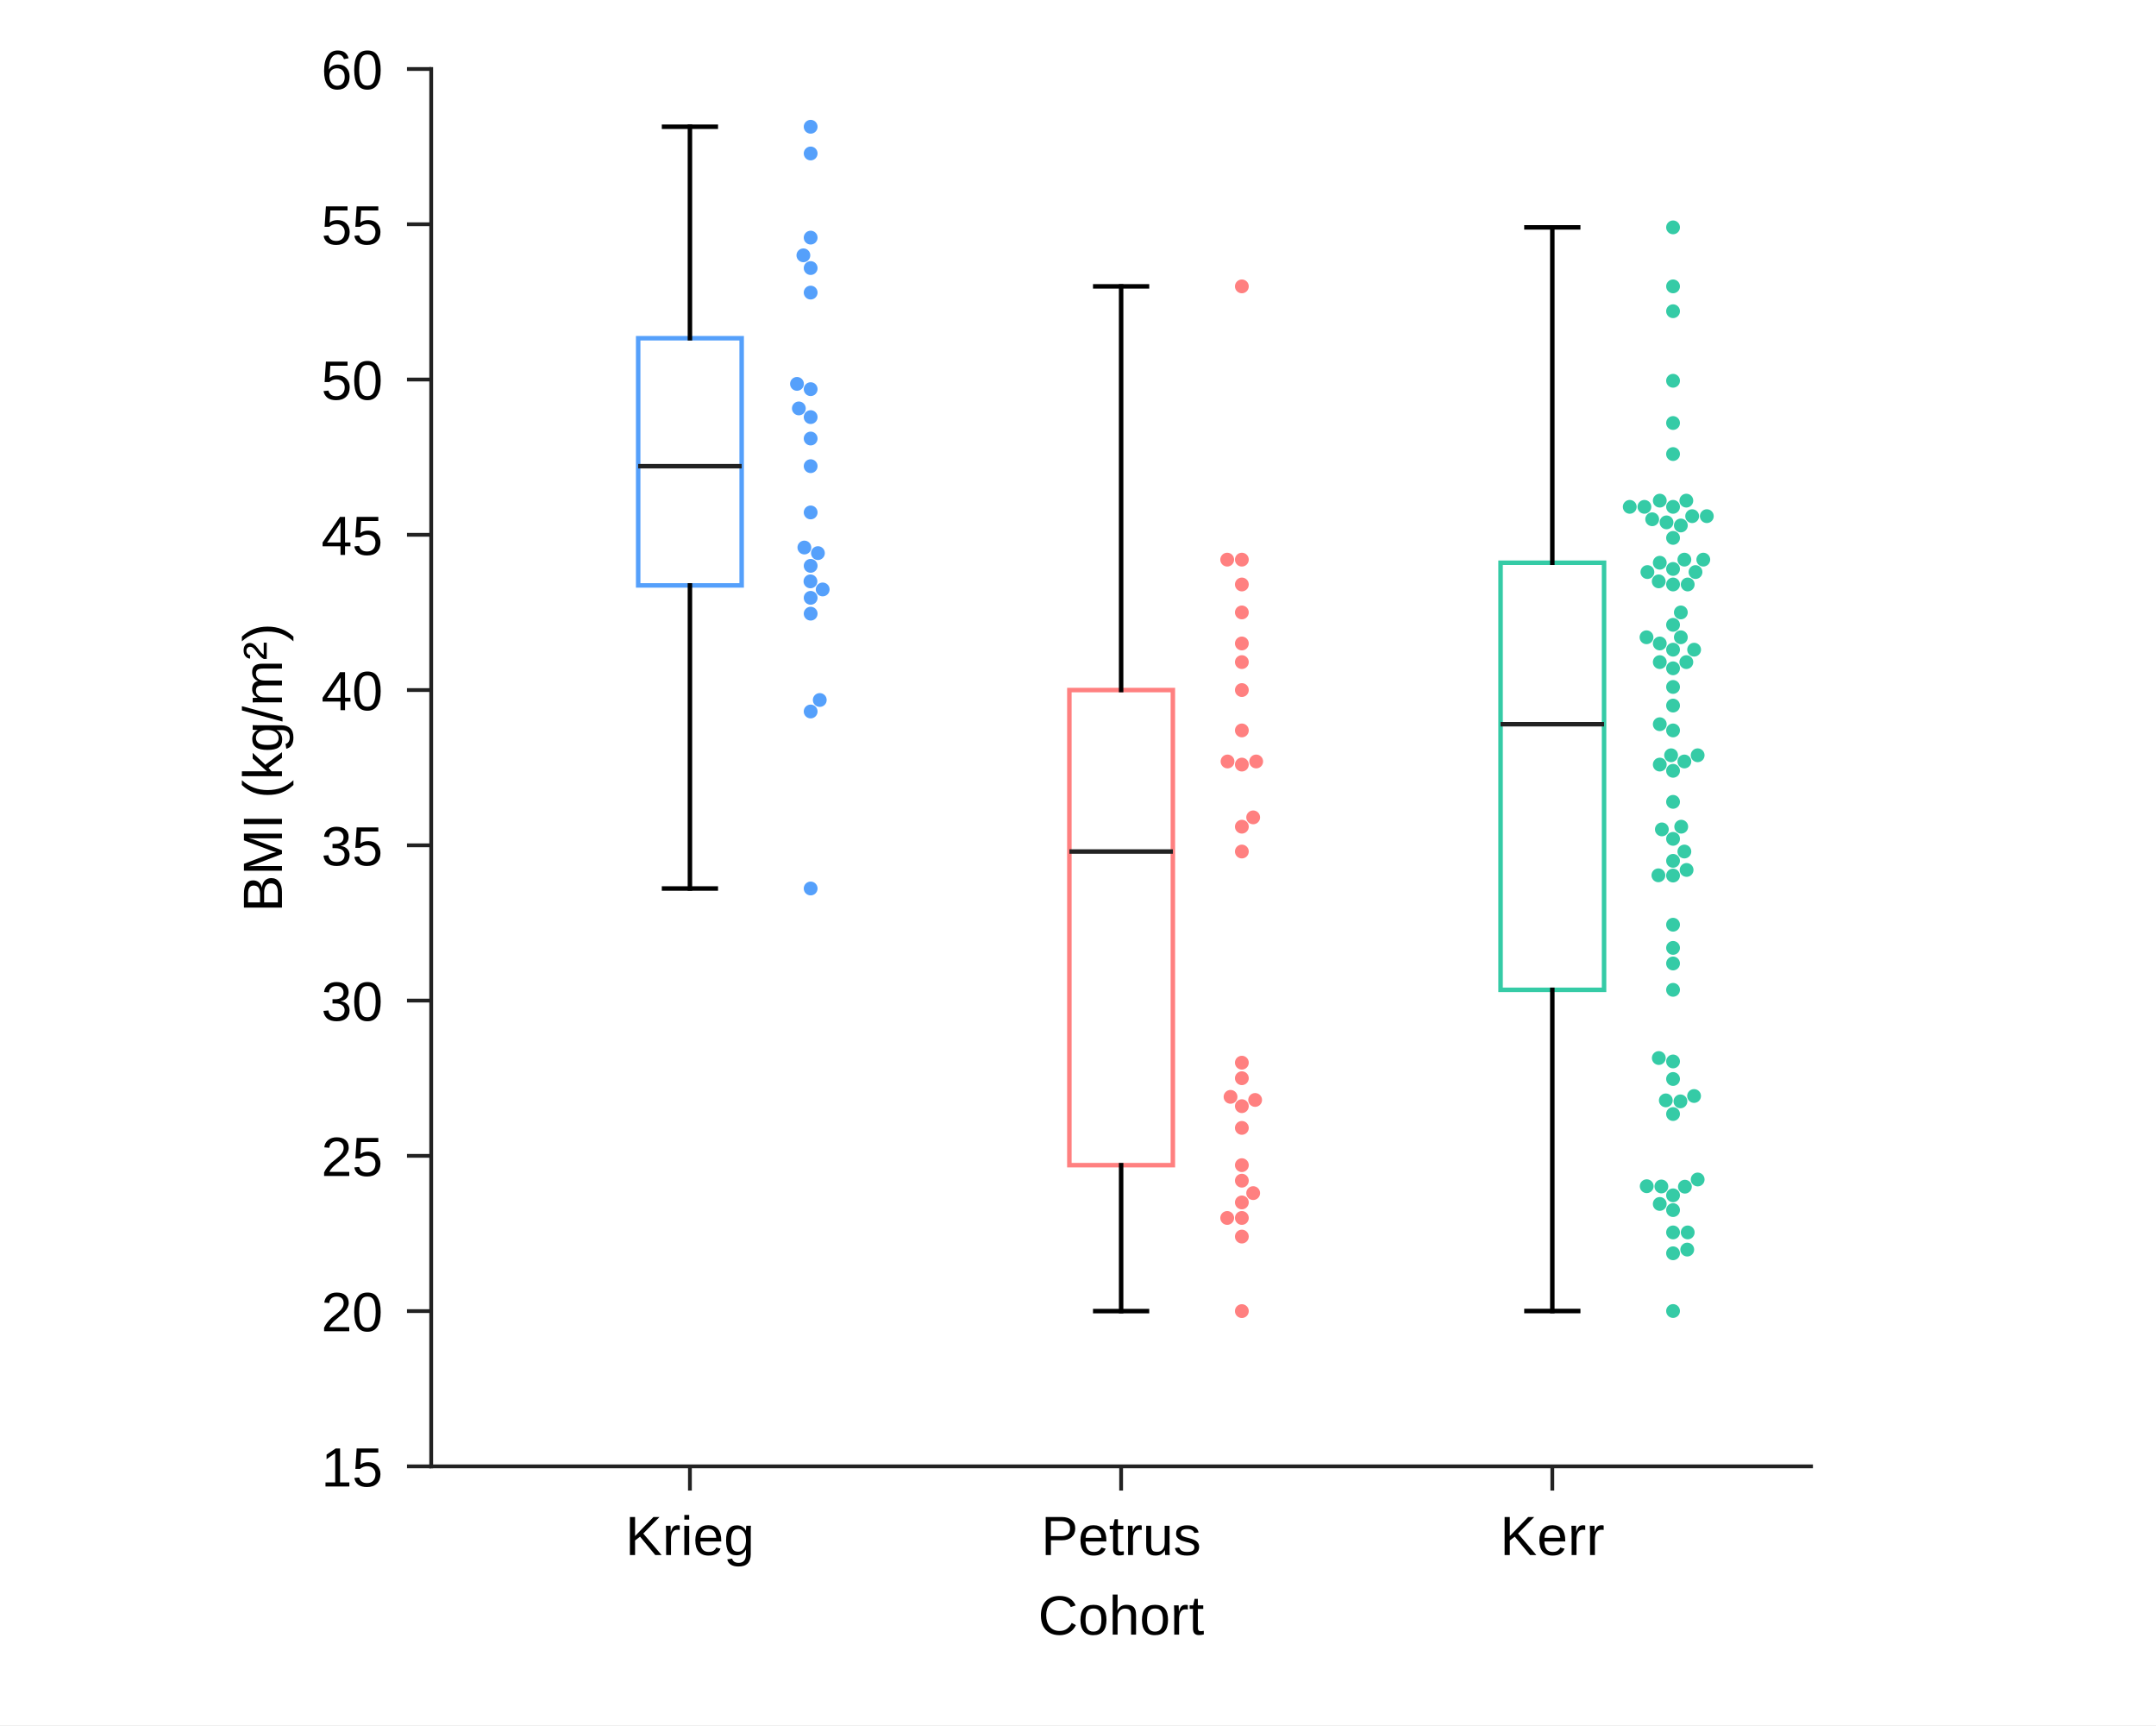
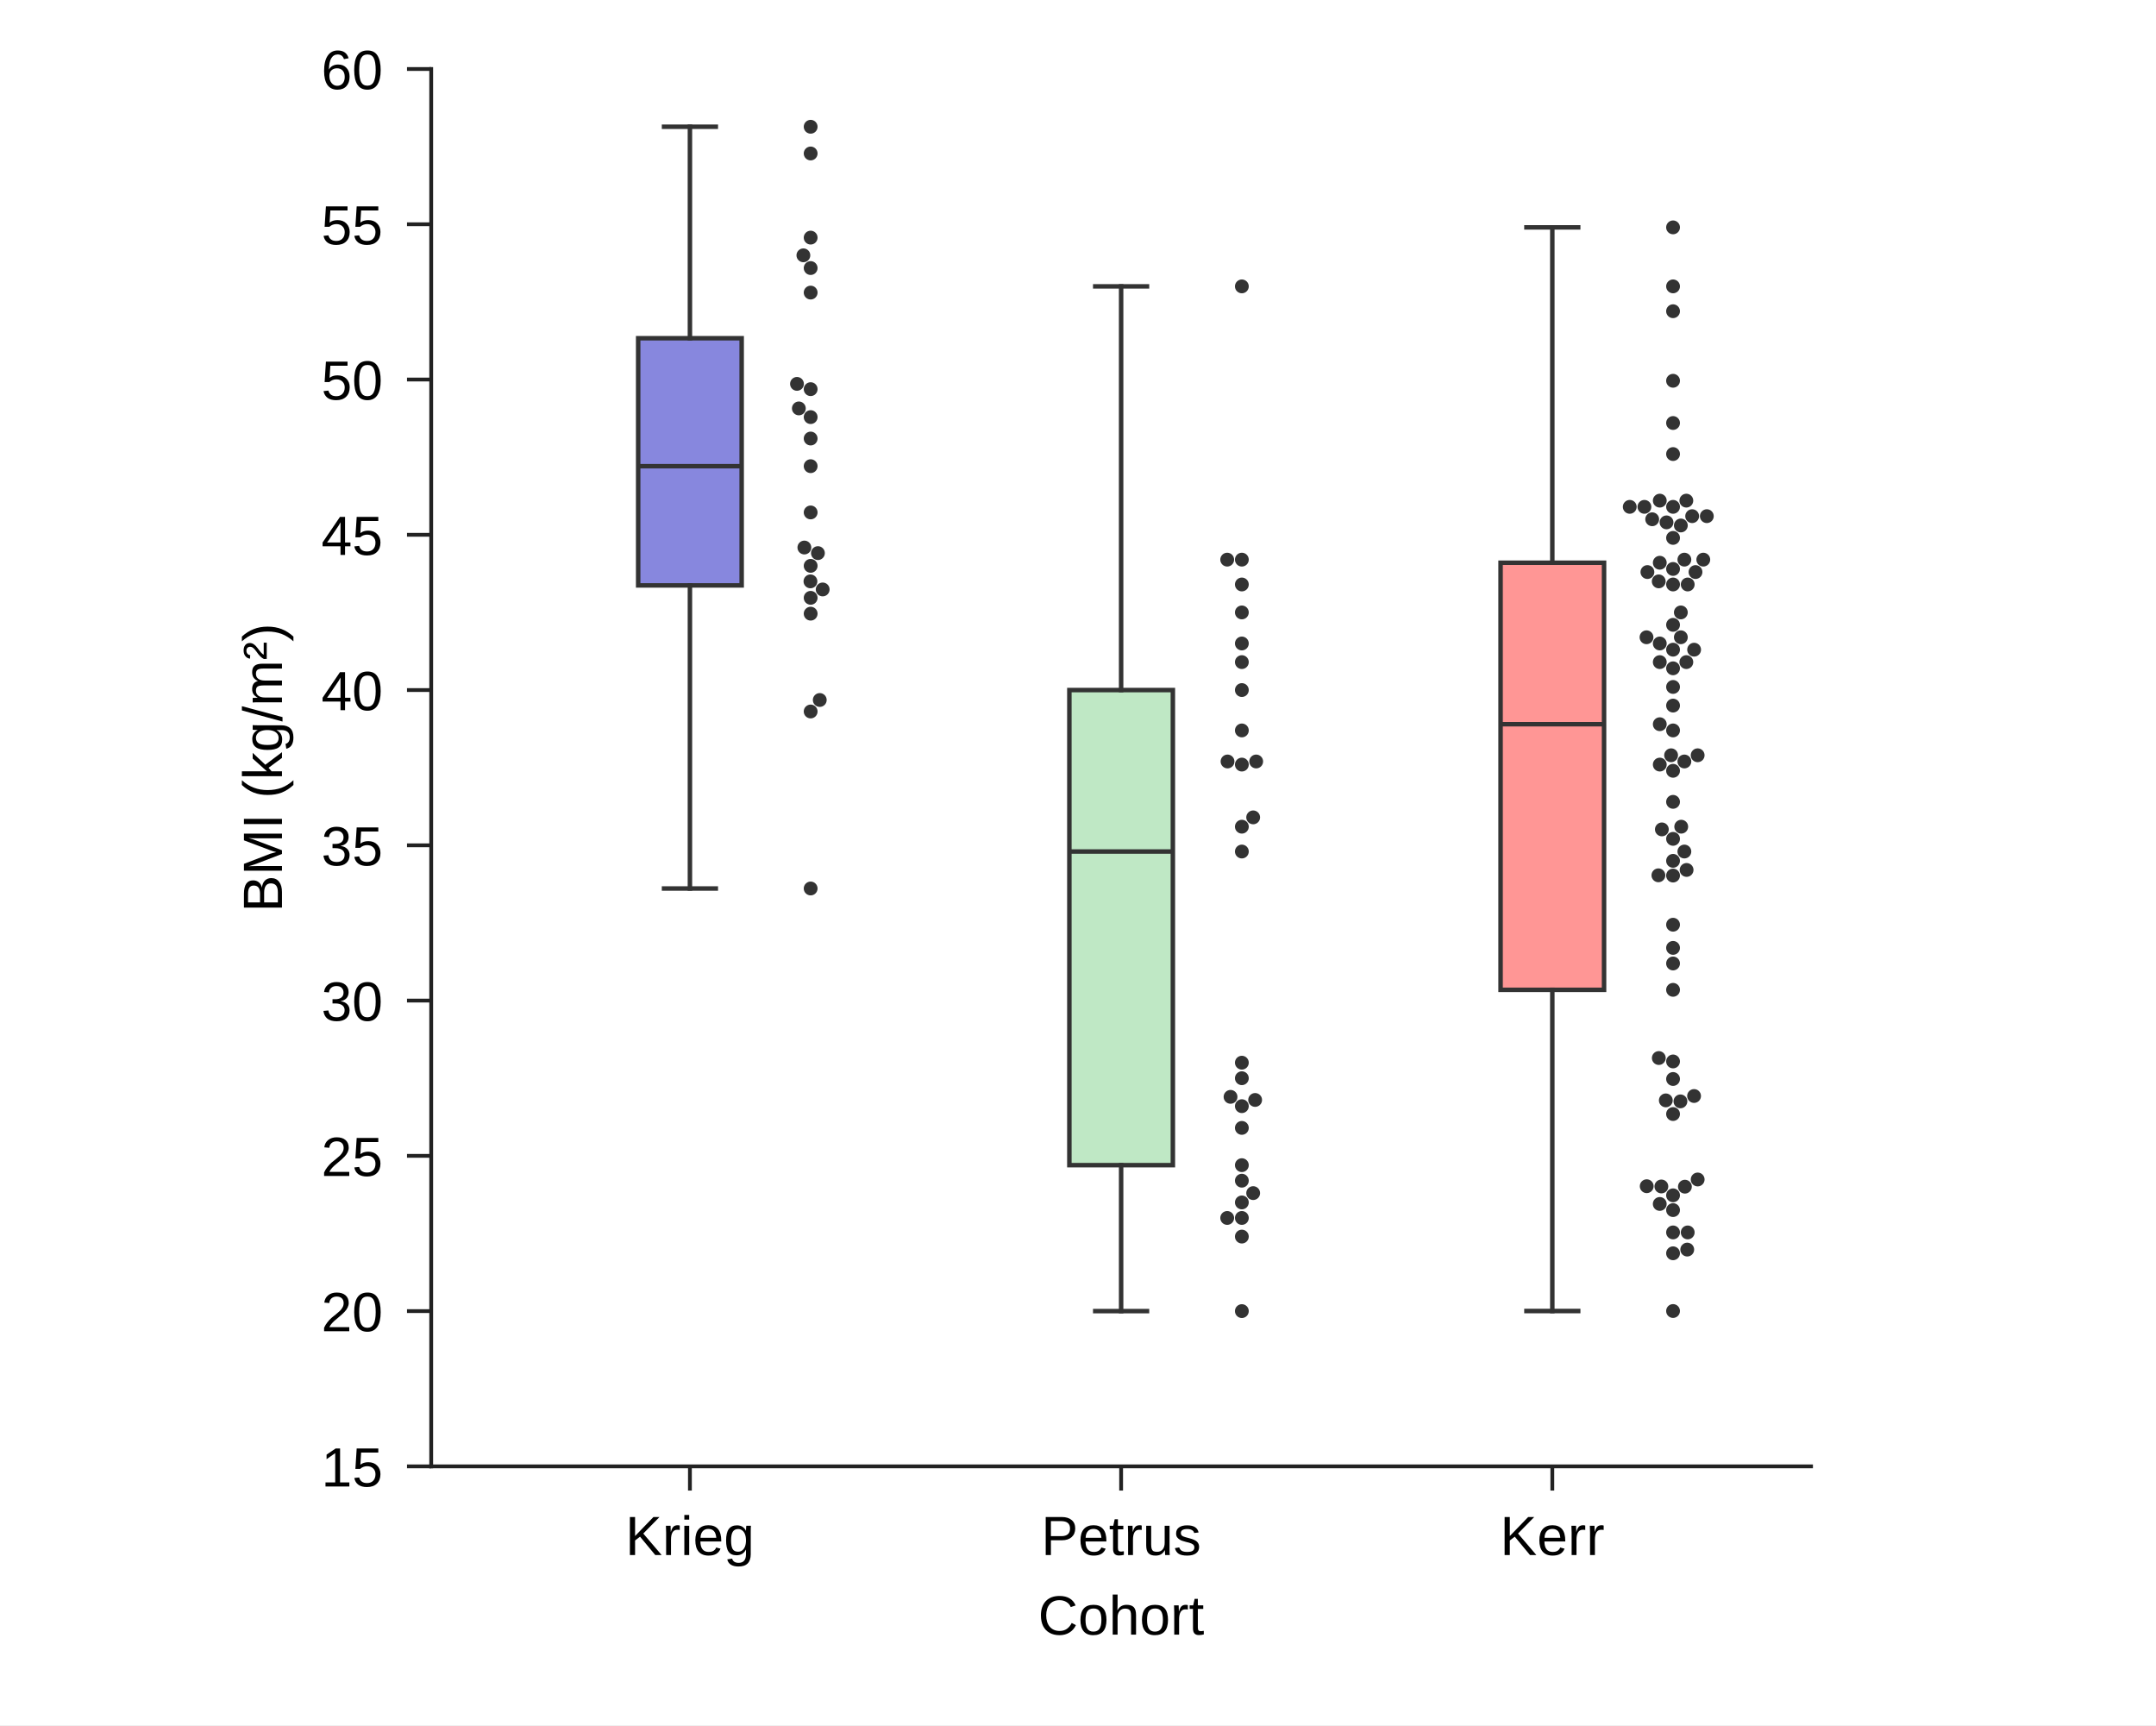
<svg xmlns="http://www.w3.org/2000/svg" xmlns:xlink="http://www.w3.org/1999/xlink" width="311.811pt" height="249.449pt" viewBox="0 0 311.811 249.449" version="1.1">
  <defs>
    <style type="text/css">*{stroke-linejoin: round; stroke-linecap: butt}</style>
  </defs>
  <g id="figure_1">
    <g id="patch_1">
      <path d="M 0 249.449  L 311.811 249.449  L 311.811 0  L 0 0  z " style="fill: #ffffff" />
    </g>
    <g id="easyviz-axes-c733e892ae73784e">
      <g id="patch_2">
        <path d="M 62.362 212.031  L 261.921 212.031  L 261.921 9.978  L 62.362 9.978  z " style="fill: #ffffff" />
      </g>
      <g id="matplotlib.axis_1">
        <g id="xtick_1">
          <g id="easyviz-axis-tick-55fa9a7ca5a5ee6b">
            <defs>
              <path id="me4a8c73573" d="M 0 0  L 0 3.5  " style="stroke: #222222; stroke-width: 0.55" />
            </defs>
            <g>
              <use xlink:href="#me4a8c73573" x="99.78" y="212.031" style="fill: #222222; stroke: #222222; stroke-width: 0.55" />
            </g>
          </g>
          <g id="easyviz-tick-label-5d983dcecf828e06">
            <text style="font-size: 8px; font-family: 'Arial'; text-anchor: middle" x="99.78" y="224.856" transform="rotate(-0 99.77953 224.8557)">Krieg</text>
          </g>
        </g>
        <g id="xtick_2">
          <g id="easyviz-axis-tick-d2f9de54ec255438">
            <g>
              <use xlink:href="#me4a8c73573" x="162.142" y="212.031" style="fill: #222222; stroke: #222222; stroke-width: 0.55" />
            </g>
          </g>
          <g id="easyviz-tick-label-92ea1202889afa8b">
            <text style="font-size: 8px; font-family: 'Arial'; text-anchor: middle" x="162.142" y="224.856" transform="rotate(-0 162.1417 224.8557)">Petrus</text>
          </g>
        </g>
        <g id="xtick_3">
          <g id="easyviz-axis-tick-a369cdb522813c9c">
            <g>
              <use xlink:href="#me4a8c73573" x="224.504" y="212.031" style="fill: #222222; stroke: #222222; stroke-width: 0.55" />
            </g>
          </g>
          <g id="easyviz-tick-label-b281a5203f58abf3">
            <text style="font-size: 8px; font-family: 'Arial'; text-anchor: middle" x="224.504" y="224.856" transform="rotate(-0 224.5039 224.8557)">Kerr</text>
          </g>
        </g>
        <g id="easyviz-axis-label-ffb0bed284770937">
          <text style="font-size: 8px; font-family: 'Arial'; text-anchor: middle" x="162.142" y="236.364" transform="rotate(-0 162.1417 236.3637)">Cohort</text>
        </g>
      </g>
      <g id="matplotlib.axis_2">
        <g id="ytick_1">
          <g id="easyviz-axis-tick-5422336878fea5a9">
            <defs>
              <path id="m3bdcf3bbb8" d="M 0 0  L -3.5 0  " style="stroke: #222222; stroke-width: 0.55" />
            </defs>
            <g>
              <use xlink:href="#m3bdcf3bbb8" x="62.362" y="212.031" style="fill: #222222; stroke: #222222; stroke-width: 0.55" />
            </g>
          </g>
          <g id="easyviz-tick-label-b71284fbc4aebc9c">
            <text style="font-size: 8px; font-family: 'Arial'; text-anchor: end" x="55.362" y="214.944" transform="rotate(-0 55.36221 214.9436)">15</text>
          </g>
        </g>
        <g id="ytick_2">
          <g id="easyviz-axis-tick-3a52d5e291e51e71">
            <g>
              <use xlink:href="#m3bdcf3bbb8" x="62.362" y="189.581" style="fill: #222222; stroke: #222222; stroke-width: 0.55" />
            </g>
          </g>
          <g id="easyviz-tick-label-85679d703310217d">
            <text style="font-size: 8px; font-family: 'Arial'; text-anchor: end" x="55.362" y="192.493" transform="rotate(-0 55.36221 192.4932)">20</text>
          </g>
        </g>
        <g id="ytick_3">
          <g id="easyviz-axis-tick-c041ee452dc9806d">
            <g>
              <use xlink:href="#m3bdcf3bbb8" x="62.362" y="167.131" style="fill: #222222; stroke: #222222; stroke-width: 0.55" />
            </g>
          </g>
          <g id="easyviz-tick-label-3e349b35e49979e6">
            <text style="font-size: 8px; font-family: 'Arial'; text-anchor: end" x="55.362" y="170.043" transform="rotate(-0 55.36221 170.0428)">25</text>
          </g>
        </g>
        <g id="ytick_4">
          <g id="easyviz-axis-tick-2fe6a3a8cb75ab11">
            <g>
              <use xlink:href="#m3bdcf3bbb8" x="62.362" y="144.68" style="fill: #222222; stroke: #222222; stroke-width: 0.55" />
            </g>
          </g>
          <g id="easyviz-tick-label-d81333f4e0a767cc">
            <text style="font-size: 8px; font-family: 'Arial'; text-anchor: end" x="55.362" y="147.592" transform="rotate(-0 55.36221 147.5924)">30</text>
          </g>
        </g>
        <g id="ytick_5">
          <g id="easyviz-axis-tick-515e4844233891a7">
            <g>
              <use xlink:href="#m3bdcf3bbb8" x="62.362" y="122.23" style="fill: #222222; stroke: #222222; stroke-width: 0.55" />
            </g>
          </g>
          <g id="easyviz-tick-label-acb90b52d3bcdab2">
            <text style="font-size: 8px; font-family: 'Arial'; text-anchor: end" x="55.362" y="125.142" transform="rotate(-0 55.36221 125.142)">35</text>
          </g>
        </g>
        <g id="ytick_6">
          <g id="easyviz-axis-tick-784e1e9096d34f11">
            <g>
              <use xlink:href="#m3bdcf3bbb8" x="62.362" y="99.78" style="fill: #222222; stroke: #222222; stroke-width: 0.55" />
            </g>
          </g>
          <g id="easyviz-tick-label-d7a361502c12ed61">
            <text style="font-size: 8px; font-family: 'Arial'; text-anchor: end" x="55.362" y="102.692" transform="rotate(-0 55.36221 102.6916)">40</text>
          </g>
        </g>
        <g id="ytick_7">
          <g id="easyviz-axis-tick-db81aabf1339e60a">
            <g>
              <use xlink:href="#m3bdcf3bbb8" x="62.362" y="77.329" style="fill: #222222; stroke: #222222; stroke-width: 0.55" />
            </g>
          </g>
          <g id="easyviz-tick-label-a35218c428f50cd9">
            <text style="font-size: 8px; font-family: 'Arial'; text-anchor: end" x="55.362" y="80.241" transform="rotate(-0 55.36221 80.24124)">45</text>
          </g>
        </g>
        <g id="ytick_8">
          <g id="easyviz-axis-tick-7173dfe7cd0e6657">
            <g>
              <use xlink:href="#m3bdcf3bbb8" x="62.362" y="54.879" style="fill: #222222; stroke: #222222; stroke-width: 0.55" />
            </g>
          </g>
          <g id="easyviz-tick-label-354bd4a838c514c5">
            <text style="font-size: 8px; font-family: 'Arial'; text-anchor: end" x="55.362" y="57.791" transform="rotate(-0 55.36221 57.79085)">50</text>
          </g>
        </g>
        <g id="ytick_9">
          <g id="easyviz-axis-tick-07d5e900a30d8474">
            <g>
              <use xlink:href="#m3bdcf3bbb8" x="62.362" y="32.428" style="fill: #222222; stroke: #222222; stroke-width: 0.55" />
            </g>
          </g>
          <g id="easyviz-tick-label-7d31045e27aecec1">
            <text style="font-size: 8px; font-family: 'Arial'; text-anchor: end" x="55.362" y="35.34" transform="rotate(-0 55.36221 35.34046)">55</text>
          </g>
        </g>
        <g id="ytick_10">
          <g id="easyviz-axis-tick-90bfcc62c1dad9fe">
            <g>
              <use xlink:href="#m3bdcf3bbb8" x="62.362" y="9.978" style="fill: #222222; stroke: #222222; stroke-width: 0.55" />
            </g>
          </g>
          <g id="easyviz-tick-label-09ce65a3ded12037">
            <text style="font-size: 8px; font-family: 'Arial'; text-anchor: end" x="55.362" y="12.89" transform="rotate(-0 55.36221 12.89006)">60</text>
          </g>
        </g>
        <g id="easyviz-axis-label-5f702097b13456c5">
          <text style="font-size: 8px; font-family: 'Arial'; text-anchor: middle" x="40.781" y="111.005" transform="rotate(-90 40.78095 111.0047)">BMI (kg/m²)</text>
        </g>
      </g>
      <g id="easyviz-distribution-6a7ba29827d553b9">
-         <path d="M 92.296 84.648  L 107.263 84.648  L 107.263 48.907  L 92.296 48.907  L 92.296 84.648  L 92.296 84.648  z " clip-path="url(#p137c6d518c)" style="fill: none; stroke: #55a0fb; stroke-width: 0.65; stroke-linejoin: miter" />
+         <path d="M 92.296 84.648  L 107.263 84.648  L 107.263 48.907  L 92.296 48.907  L 92.296 84.648  z " clip-path="url(#p137c6d518c)" style="fill: #8787de; stroke: #333333; stroke-width: 0.65; stroke-linejoin: miter" />
      </g>
      <g id="line2d_1">
-         <path d="M 99.78 84.648  L 99.78 128.471  " clip-path="url(#p137c6d518c)" style="fill: none; stroke: #000000; stroke-width: 0.65; stroke-linecap: square" />
+         <path d="M 99.78 84.648  L 99.78 128.471  " clip-path="url(#p137c6d518c)" style="fill: none; stroke: #333333; stroke-width: 0.65; stroke-linecap: square" />
      </g>
      <g id="line2d_2">
-         <path d="M 99.78 48.907  L 99.78 18.329  " clip-path="url(#p137c6d518c)" style="fill: none; stroke: #000000; stroke-width: 0.65; stroke-linecap: square" />
+         <path d="M 99.78 48.907  L 99.78 18.329  " clip-path="url(#p137c6d518c)" style="fill: none; stroke: #333333; stroke-width: 0.65; stroke-linecap: square" />
      </g>
      <g id="line2d_3">
-         <path d="M 96.038 128.471  L 103.521 128.471  " clip-path="url(#p137c6d518c)" style="fill: none; stroke: #000000; stroke-width: 0.65; stroke-linecap: square" />
+         <path d="M 96.038 128.471  L 103.521 128.471  " clip-path="url(#p137c6d518c)" style="fill: none; stroke: #333333; stroke-width: 0.65; stroke-linecap: square" />
      </g>
      <g id="line2d_4">
-         <path d="M 96.038 18.329  L 103.521 18.329  " clip-path="url(#p137c6d518c)" style="fill: none; stroke: #000000; stroke-width: 0.65; stroke-linecap: square" />
+         <path d="M 96.038 18.329  L 103.521 18.329  " clip-path="url(#p137c6d518c)" style="fill: none; stroke: #333333; stroke-width: 0.65; stroke-linecap: square" />
      </g>
      <g id="easyviz-distribution-ab5fe76f6619b90a">
-         <path d="M 154.658 168.478  L 169.625 168.478  L 169.625 99.78  L 154.658 99.78  L 154.658 168.478  L 154.658 168.478  z " clip-path="url(#p137c6d518c)" style="fill: none; stroke: #ff8080; stroke-width: 0.65; stroke-linejoin: miter" />
+         <path d="M 154.658 168.478  L 169.625 168.478  L 169.625 99.78  L 154.658 99.78  L 154.658 168.478  z " clip-path="url(#p137c6d518c)" style="fill: #bfe8c5; stroke: #333333; stroke-width: 0.65; stroke-linejoin: miter" />
      </g>
      <g id="line2d_5">
-         <path d="M 162.142 168.478  L 162.142 189.581  " clip-path="url(#p137c6d518c)" style="fill: none; stroke: #000000; stroke-width: 0.65; stroke-linecap: square" />
+         <path d="M 162.142 168.478  L 162.142 189.581  " clip-path="url(#p137c6d518c)" style="fill: none; stroke: #333333; stroke-width: 0.65; stroke-linecap: square" />
      </g>
      <g id="line2d_6">
-         <path d="M 162.142 99.78  L 162.142 41.409  " clip-path="url(#p137c6d518c)" style="fill: none; stroke: #000000; stroke-width: 0.65; stroke-linecap: square" />
+         <path d="M 162.142 99.78  L 162.142 41.409  " clip-path="url(#p137c6d518c)" style="fill: none; stroke: #333333; stroke-width: 0.65; stroke-linecap: square" />
      </g>
      <g id="line2d_7">
-         <path d="M 158.4 189.581  L 165.883 189.581  " clip-path="url(#p137c6d518c)" style="fill: none; stroke: #000000; stroke-width: 0.65; stroke-linecap: square" />
+         <path d="M 158.4 189.581  L 165.883 189.581  " clip-path="url(#p137c6d518c)" style="fill: none; stroke: #333333; stroke-width: 0.65; stroke-linecap: square" />
      </g>
      <g id="line2d_8">
-         <path d="M 158.4 41.409  L 165.883 41.409  " clip-path="url(#p137c6d518c)" style="fill: none; stroke: #000000; stroke-width: 0.65; stroke-linecap: square" />
+         <path d="M 158.4 41.409  L 165.883 41.409  " clip-path="url(#p137c6d518c)" style="fill: none; stroke: #333333; stroke-width: 0.65; stroke-linecap: square" />
      </g>
      <g id="easyviz-distribution-b1f5c28db50dfad7">
-         <path d="M 217.02 143.127  L 231.987 143.127  L 231.987 81.37  L 217.02 81.37  L 217.02 143.127  L 217.02 143.127  z " clip-path="url(#p137c6d518c)" style="fill: none; stroke: #35cba6; stroke-width: 0.65; stroke-linejoin: miter" />
+         <path d="M 217.02 143.127  L 231.987 143.127  L 231.987 81.37  L 217.02 81.37  L 217.02 143.127  z " clip-path="url(#p137c6d518c)" style="fill: #ff9695; stroke: #333333; stroke-width: 0.65; stroke-linejoin: miter" />
      </g>
      <g id="line2d_9">
-         <path d="M 224.504 143.127  L 224.504 189.568  " clip-path="url(#p137c6d518c)" style="fill: none; stroke: #000000; stroke-width: 0.65; stroke-linecap: square" />
+         <path d="M 224.504 143.127  L 224.504 189.568  " clip-path="url(#p137c6d518c)" style="fill: none; stroke: #333333; stroke-width: 0.65; stroke-linecap: square" />
      </g>
      <g id="line2d_10">
-         <path d="M 224.504 81.37  L 224.504 32.877  " clip-path="url(#p137c6d518c)" style="fill: none; stroke: #000000; stroke-width: 0.65; stroke-linecap: square" />
+         <path d="M 224.504 81.37  L 224.504 32.877  " clip-path="url(#p137c6d518c)" style="fill: none; stroke: #333333; stroke-width: 0.65; stroke-linecap: square" />
      </g>
      <g id="line2d_11">
-         <path d="M 220.762 189.568  L 228.246 189.568  " clip-path="url(#p137c6d518c)" style="fill: none; stroke: #000000; stroke-width: 0.65; stroke-linecap: square" />
+         <path d="M 220.762 189.568  L 228.246 189.568  " clip-path="url(#p137c6d518c)" style="fill: none; stroke: #333333; stroke-width: 0.65; stroke-linecap: square" />
      </g>
      <g id="line2d_12">
-         <path d="M 220.762 32.877  L 228.246 32.877  " clip-path="url(#p137c6d518c)" style="fill: none; stroke: #000000; stroke-width: 0.65; stroke-linecap: square" />
+         <path d="M 220.762 32.877  L 228.246 32.877  " clip-path="url(#p137c6d518c)" style="fill: none; stroke: #333333; stroke-width: 0.65; stroke-linecap: square" />
      </g>
      <g id="line2d_13">
-         <path d="M 92.296 67.406  L 107.263 67.406  " clip-path="url(#p137c6d518c)" style="fill: none; stroke: #222222; stroke-width: 0.65" />
+         <path d="M 92.296 67.406  L 107.263 67.406  " clip-path="url(#p137c6d518c)" style="fill: none; stroke: #333333; stroke-width: 0.65" />
      </g>
      <g id="line2d_14">
-         <path d="M 154.658 123.128  L 169.625 123.128  " clip-path="url(#p137c6d518c)" style="fill: none; stroke: #222222; stroke-width: 0.65" />
+         <path d="M 154.658 123.128  L 169.625 123.128  " clip-path="url(#p137c6d518c)" style="fill: none; stroke: #333333; stroke-width: 0.65" />
      </g>
      <g id="line2d_15">
-         <path d="M 217.02 104.719  L 231.987 104.719  " clip-path="url(#p137c6d518c)" style="fill: none; stroke: #222222; stroke-width: 0.65" />
+         <path d="M 217.02 104.719  L 231.987 104.719  " clip-path="url(#p137c6d518c)" style="fill: none; stroke: #333333; stroke-width: 0.65" />
      </g>
      <g id="easyviz-axis-line-a25b05ec84419760">
        <path d="M 62.362 212.031  L 62.362 9.978  " style="fill: none; stroke: #222222; stroke-width: 0.55; stroke-linejoin: miter; stroke-linecap: square" />
      </g>
      <g id="easyviz-axis-line-583586e852f58ad3">
        <path d="M 62.362 212.031  L 261.921 212.031  " style="fill: none; stroke: #222222; stroke-width: 0.55; stroke-linejoin: miter; stroke-linecap: square" />
      </g>
      <g id="easyviz-point-group-4b217f030cc830bc">
        <defs>
-           <path id="md5bdab0e38" d="M 0 1  C 0.265 1 0.52 0.895 0.707 0.707  C 0.895 0.52 1 0.265 1 0  C 1 -0.265 0.895 -0.52 0.707 -0.707  C 0.52 -0.895 0.265 -1 0 -1  C -0.265 -1 -0.52 -0.895 -0.707 -0.707  C -0.895 -0.52 -1 -0.265 -1 0  C -1 0.265 -0.895 0.52 -0.707 0.707  C -0.52 0.895 -0.265 1 0 1  z " />
+           <path id="m388b6fda0e" d="M 0 1  C 0.265 1 0.52 0.895 0.707 0.707  C 0.895 0.52 1 0.265 1 0  C 1 -0.265 0.895 -0.52 0.707 -0.707  C 0.52 -0.895 0.265 -1 0 -1  C -0.265 -1 -0.52 -0.895 -0.707 -0.707  C -0.895 -0.52 -1 -0.265 -1 0  C -1 0.265 -0.895 0.52 -0.707 0.707  C -0.52 0.895 -0.265 1 0 1  z " />
        </defs>
        <g clip-path="url(#p137c6d518c)">
-           <use xlink:href="#md5bdab0e38" x="117.241" y="102.878" style="fill: #55a0fb" />
-           <use xlink:href="#md5bdab0e38" x="117.241" y="86.444" style="fill: #55a0fb" />
-           <use xlink:href="#md5bdab0e38" x="118.558" y="101.216" style="fill: #55a0fb" />
-           <use xlink:href="#md5bdab0e38" x="117.241" y="18.329" style="fill: #55a0fb" />
-           <use xlink:href="#md5bdab0e38" x="117.241" y="56.271" style="fill: #55a0fb" />
-           <use xlink:href="#md5bdab0e38" x="116.332" y="79.17" style="fill: #55a0fb" />
-           <use xlink:href="#md5bdab0e38" x="118.292" y="79.978" style="fill: #55a0fb" />
-           <use xlink:href="#md5bdab0e38" x="115.263" y="55.507" style="fill: #55a0fb" />
-           <use xlink:href="#md5bdab0e38" x="117.21" y="84.064" style="fill: #55a0fb" />
-           <use xlink:href="#md5bdab0e38" x="117.241" y="128.471" style="fill: #55a0fb" />
-           <use xlink:href="#md5bdab0e38" x="117.241" y="63.41" style="fill: #55a0fb" />
-           <use xlink:href="#md5bdab0e38" x="117.241" y="38.759" style="fill: #55a0fb" />
-           <use xlink:href="#md5bdab0e38" x="117.241" y="22.191" style="fill: #55a0fb" />
-           <use xlink:href="#md5bdab0e38" x="117.241" y="60.312" style="fill: #55a0fb" />
-           <use xlink:href="#md5bdab0e38" x="118.98" y="85.232" style="fill: #55a0fb" />
-           <use xlink:href="#md5bdab0e38" x="117.241" y="34.359" style="fill: #55a0fb" />
-           <use xlink:href="#md5bdab0e38" x="115.534" y="59.055" style="fill: #55a0fb" />
-           <use xlink:href="#md5bdab0e38" x="117.241" y="81.819" style="fill: #55a0fb" />
-           <use xlink:href="#md5bdab0e38" x="117.241" y="74.096" style="fill: #55a0fb" />
-           <use xlink:href="#md5bdab0e38" x="117.241" y="67.406" style="fill: #55a0fb" />
-           <use xlink:href="#md5bdab0e38" x="117.241" y="88.734" style="fill: #55a0fb" />
-           <use xlink:href="#md5bdab0e38" x="116.19" y="36.918" style="fill: #55a0fb" />
-           <use xlink:href="#md5bdab0e38" x="117.241" y="42.307" style="fill: #55a0fb" />
+           <use xlink:href="#m388b6fda0e" x="117.241" y="102.878" style="fill: #333333" />
+           <use xlink:href="#m388b6fda0e" x="117.241" y="86.444" style="fill: #333333" />
+           <use xlink:href="#m388b6fda0e" x="118.558" y="101.216" style="fill: #333333" />
+           <use xlink:href="#m388b6fda0e" x="117.241" y="18.329" style="fill: #333333" />
+           <use xlink:href="#m388b6fda0e" x="117.241" y="56.271" style="fill: #333333" />
+           <use xlink:href="#m388b6fda0e" x="116.332" y="79.17" style="fill: #333333" />
+           <use xlink:href="#m388b6fda0e" x="118.292" y="79.978" style="fill: #333333" />
+           <use xlink:href="#m388b6fda0e" x="115.263" y="55.507" style="fill: #333333" />
+           <use xlink:href="#m388b6fda0e" x="117.21" y="84.064" style="fill: #333333" />
+           <use xlink:href="#m388b6fda0e" x="117.241" y="128.471" style="fill: #333333" />
+           <use xlink:href="#m388b6fda0e" x="117.241" y="63.41" style="fill: #333333" />
+           <use xlink:href="#m388b6fda0e" x="117.241" y="38.759" style="fill: #333333" />
+           <use xlink:href="#m388b6fda0e" x="117.241" y="22.191" style="fill: #333333" />
+           <use xlink:href="#m388b6fda0e" x="117.241" y="60.312" style="fill: #333333" />
+           <use xlink:href="#m388b6fda0e" x="118.98" y="85.232" style="fill: #333333" />
+           <use xlink:href="#m388b6fda0e" x="117.241" y="34.359" style="fill: #333333" />
+           <use xlink:href="#m388b6fda0e" x="115.534" y="59.055" style="fill: #333333" />
+           <use xlink:href="#m388b6fda0e" x="117.241" y="81.819" style="fill: #333333" />
+           <use xlink:href="#m388b6fda0e" x="117.241" y="74.096" style="fill: #333333" />
+           <use xlink:href="#m388b6fda0e" x="117.241" y="67.406" style="fill: #333333" />
+           <use xlink:href="#m388b6fda0e" x="117.241" y="88.734" style="fill: #333333" />
+           <use xlink:href="#m388b6fda0e" x="116.19" y="36.918" style="fill: #333333" />
+           <use xlink:href="#m388b6fda0e" x="117.241" y="42.307" style="fill: #333333" />
        </g>
      </g>
      <g id="easyviz-point-group-61939cf1d4bfb151">
-         <defs>
-           <path id="mb03bbe4e1a" d="M 0 1  C 0.265 1 0.52 0.895 0.707 0.707  C 0.895 0.52 1 0.265 1 0  C 1 -0.265 0.895 -0.52 0.707 -0.707  C 0.52 -0.895 0.265 -1 0 -1  C -0.265 -1 -0.52 -0.895 -0.707 -0.707  C -0.895 -0.52 -1 -0.265 -1 0  C -1 0.265 -0.895 0.52 -0.707 0.707  C -0.52 0.895 -0.265 1 0 1  z " />
-         </defs>
        <g clip-path="url(#p137c6d518c)">
-           <use xlink:href="#mb03bbe4e1a" x="179.603" y="119.536" style="fill: #ff8080" />
-           <use xlink:href="#mb03bbe4e1a" x="179.603" y="189.581" style="fill: #ff8080" />
-           <use xlink:href="#mb03bbe4e1a" x="181.24" y="118.189" style="fill: #ff8080" />
-           <use xlink:href="#mb03bbe4e1a" x="179.603" y="178.805" style="fill: #ff8080" />
-           <use xlink:href="#mb03bbe4e1a" x="181.675" y="110.107" style="fill: #ff8080" />
-           <use xlink:href="#mb03bbe4e1a" x="179.603" y="176.111" style="fill: #ff8080" />
-           <use xlink:href="#mb03bbe4e1a" x="179.603" y="99.78" style="fill: #ff8080" />
-           <use xlink:href="#mb03bbe4e1a" x="181.24" y="172.519" style="fill: #ff8080" />
-           <use xlink:href="#mb03bbe4e1a" x="179.603" y="95.738" style="fill: #ff8080" />
-           <use xlink:href="#mb03bbe4e1a" x="177.483" y="176.111" style="fill: #ff8080" />
-           <use xlink:href="#mb03bbe4e1a" x="179.603" y="123.128" style="fill: #ff8080" />
-           <use xlink:href="#mb03bbe4e1a" x="179.603" y="173.866" style="fill: #ff8080" />
-           <use xlink:href="#mb03bbe4e1a" x="179.603" y="88.554" style="fill: #ff8080" />
-           <use xlink:href="#mb03bbe4e1a" x="179.603" y="170.723" style="fill: #ff8080" />
-           <use xlink:href="#mb03bbe4e1a" x="177.483" y="80.921" style="fill: #ff8080" />
-           <use xlink:href="#mb03bbe4e1a" x="179.603" y="168.478" style="fill: #ff8080" />
-           <use xlink:href="#mb03bbe4e1a" x="179.603" y="110.556" style="fill: #ff8080" />
-           <use xlink:href="#mb03bbe4e1a" x="181.524" y="159.049" style="fill: #ff8080" />
-           <use xlink:href="#mb03bbe4e1a" x="179.603" y="84.513" style="fill: #ff8080" />
-           <use xlink:href="#mb03bbe4e1a" x="179.603" y="163.09" style="fill: #ff8080" />
-           <use xlink:href="#mb03bbe4e1a" x="179.603" y="80.921" style="fill: #ff8080" />
-           <use xlink:href="#mb03bbe4e1a" x="179.603" y="155.906" style="fill: #ff8080" />
-           <use xlink:href="#mb03bbe4e1a" x="179.603" y="93.044" style="fill: #ff8080" />
-           <use xlink:href="#mb03bbe4e1a" x="179.603" y="153.66" style="fill: #ff8080" />
-           <use xlink:href="#mb03bbe4e1a" x="179.603" y="41.409" style="fill: #ff8080" />
-           <use xlink:href="#mb03bbe4e1a" x="177.966" y="158.6" style="fill: #ff8080" />
-           <use xlink:href="#mb03bbe4e1a" x="177.531" y="110.107" style="fill: #ff8080" />
-           <use xlink:href="#mb03bbe4e1a" x="179.603" y="159.947" style="fill: #ff8080" />
-           <use xlink:href="#mb03bbe4e1a" x="179.603" y="105.617" style="fill: #ff8080" />
+           <use xlink:href="#m388b6fda0e" x="179.603" y="119.536" style="fill: #333333" />
+           <use xlink:href="#m388b6fda0e" x="179.603" y="189.581" style="fill: #333333" />
+           <use xlink:href="#m388b6fda0e" x="181.24" y="118.189" style="fill: #333333" />
+           <use xlink:href="#m388b6fda0e" x="179.603" y="178.805" style="fill: #333333" />
+           <use xlink:href="#m388b6fda0e" x="181.675" y="110.107" style="fill: #333333" />
+           <use xlink:href="#m388b6fda0e" x="179.603" y="176.111" style="fill: #333333" />
+           <use xlink:href="#m388b6fda0e" x="179.603" y="99.78" style="fill: #333333" />
+           <use xlink:href="#m388b6fda0e" x="181.24" y="172.519" style="fill: #333333" />
+           <use xlink:href="#m388b6fda0e" x="179.603" y="95.738" style="fill: #333333" />
+           <use xlink:href="#m388b6fda0e" x="177.483" y="176.111" style="fill: #333333" />
+           <use xlink:href="#m388b6fda0e" x="179.603" y="123.128" style="fill: #333333" />
+           <use xlink:href="#m388b6fda0e" x="179.603" y="173.866" style="fill: #333333" />
+           <use xlink:href="#m388b6fda0e" x="179.603" y="88.554" style="fill: #333333" />
+           <use xlink:href="#m388b6fda0e" x="179.603" y="170.723" style="fill: #333333" />
+           <use xlink:href="#m388b6fda0e" x="177.483" y="80.921" style="fill: #333333" />
+           <use xlink:href="#m388b6fda0e" x="179.603" y="168.478" style="fill: #333333" />
+           <use xlink:href="#m388b6fda0e" x="179.603" y="110.556" style="fill: #333333" />
+           <use xlink:href="#m388b6fda0e" x="181.524" y="159.049" style="fill: #333333" />
+           <use xlink:href="#m388b6fda0e" x="179.603" y="84.513" style="fill: #333333" />
+           <use xlink:href="#m388b6fda0e" x="179.603" y="163.09" style="fill: #333333" />
+           <use xlink:href="#m388b6fda0e" x="179.603" y="80.921" style="fill: #333333" />
+           <use xlink:href="#m388b6fda0e" x="179.603" y="155.906" style="fill: #333333" />
+           <use xlink:href="#m388b6fda0e" x="179.603" y="93.044" style="fill: #333333" />
+           <use xlink:href="#m388b6fda0e" x="179.603" y="153.66" style="fill: #333333" />
+           <use xlink:href="#m388b6fda0e" x="179.603" y="41.409" style="fill: #333333" />
+           <use xlink:href="#m388b6fda0e" x="177.966" y="158.6" style="fill: #333333" />
+           <use xlink:href="#m388b6fda0e" x="177.531" y="110.107" style="fill: #333333" />
+           <use xlink:href="#m388b6fda0e" x="179.603" y="159.947" style="fill: #333333" />
+           <use xlink:href="#m388b6fda0e" x="179.603" y="105.617" style="fill: #333333" />
        </g>
      </g>
      <g id="easyviz-point-group-7e101534c18636a4">
-         <defs>
-           <path id="m8fdaec9739" d="M 0 1  C 0.265 1 0.52 0.895 0.707 0.707  C 0.895 0.52 1 0.265 1 0  C 1 -0.265 0.895 -0.52 0.707 -0.707  C 0.52 -0.895 0.265 -1 0 -1  C -0.265 -1 -0.52 -0.895 -0.707 -0.707  C -0.895 -0.52 -1 -0.265 -1 0  C -1 0.265 -0.895 0.52 -0.707 0.707  C -0.52 0.895 -0.265 1 0 1  z " />
-         </defs>
        <g clip-path="url(#p137c6d518c)">
-           <use xlink:href="#m8fdaec9739" x="241.965" y="189.568" style="fill: #35cba6" />
-           <use xlink:href="#m8fdaec9739" x="241.965" y="41.409" style="fill: #35cba6" />
-           <use xlink:href="#m8fdaec9739" x="241.965" y="61.165" style="fill: #35cba6" />
-           <use xlink:href="#m8fdaec9739" x="240.045" y="81.37" style="fill: #35cba6" />
-           <use xlink:href="#m8fdaec9739" x="240.045" y="110.556" style="fill: #35cba6" />
-           <use xlink:href="#m8fdaec9739" x="240.917" y="159.111" style="fill: #35cba6" />
-           <use xlink:href="#m8fdaec9739" x="241.965" y="181.221" style="fill: #35cba6" />
-           <use xlink:href="#m8fdaec9739" x="241.965" y="32.877" style="fill: #35cba6" />
-           <use xlink:href="#m8fdaec9739" x="245.523" y="109.209" style="fill: #35cba6" />
-           <use xlink:href="#m8fdaec9739" x="241.965" y="111.454" style="fill: #35cba6" />
-           <use xlink:href="#m8fdaec9739" x="243.602" y="110.107" style="fill: #35cba6" />
-           <use xlink:href="#m8fdaec9739" x="243.602" y="80.921" style="fill: #35cba6" />
-           <use xlink:href="#m8fdaec9739" x="240.045" y="104.719" style="fill: #35cba6" />
-           <use xlink:href="#m8fdaec9739" x="245.525" y="170.548" style="fill: #35cba6" />
-           <use xlink:href="#m8fdaec9739" x="243.092" y="75.982" style="fill: #35cba6" />
-           <use xlink:href="#m8fdaec9739" x="238.256" y="82.717" style="fill: #35cba6" />
-           <use xlink:href="#m8fdaec9739" x="241.965" y="105.617" style="fill: #35cba6" />
-           <use xlink:href="#m8fdaec9739" x="241.965" y="137.061" style="fill: #35cba6" />
-           <use xlink:href="#m8fdaec9739" x="241.965" y="156.018" style="fill: #35cba6" />
-           <use xlink:href="#m8fdaec9739" x="241.965" y="84.513" style="fill: #35cba6" />
-           <use xlink:href="#m8fdaec9739" x="241.965" y="82.268" style="fill: #35cba6" />
-           <use xlink:href="#m8fdaec9739" x="241.965" y="102.025" style="fill: #35cba6" />
-           <use xlink:href="#m8fdaec9739" x="243.923" y="125.791" style="fill: #35cba6" />
-           <use xlink:href="#m8fdaec9739" x="241.965" y="153.481" style="fill: #35cba6" />
-           <use xlink:href="#m8fdaec9739" x="244.085" y="84.513" style="fill: #35cba6" />
-           <use xlink:href="#m8fdaec9739" x="245.012" y="93.942" style="fill: #35cba6" />
-           <use xlink:href="#m8fdaec9739" x="244.085" y="178.203" style="fill: #35cba6" />
-           <use xlink:href="#m8fdaec9739" x="244.017" y="180.686" style="fill: #35cba6" />
-           <use xlink:href="#m8fdaec9739" x="246.849" y="74.635" style="fill: #35cba6" />
-           <use xlink:href="#m8fdaec9739" x="241.965" y="161.087" style="fill: #35cba6" />
-           <use xlink:href="#m8fdaec9739" x="243.679" y="171.589" style="fill: #35cba6" />
-           <use xlink:href="#m8fdaec9739" x="243.032" y="159.255" style="fill: #35cba6" />
-           <use xlink:href="#m8fdaec9739" x="237.822" y="73.288" style="fill: #35cba6" />
-           <use xlink:href="#m8fdaec9739" x="241.965" y="55.058" style="fill: #35cba6" />
-           <use xlink:href="#m8fdaec9739" x="235.702" y="73.288" style="fill: #35cba6" />
-           <use xlink:href="#m8fdaec9739" x="241.02" y="75.533" style="fill: #35cba6" />
-           <use xlink:href="#m8fdaec9739" x="243.602" y="123.128" style="fill: #35cba6" />
-           <use xlink:href="#m8fdaec9739" x="241.965" y="90.35" style="fill: #35cba6" />
-           <use xlink:href="#m8fdaec9739" x="241.965" y="45.001" style="fill: #35cba6" />
-           <use xlink:href="#m8fdaec9739" x="241.965" y="65.655" style="fill: #35cba6" />
-           <use xlink:href="#m8fdaec9739" x="245.005" y="158.478" style="fill: #35cba6" />
-           <use xlink:href="#m8fdaec9739" x="245.212" y="82.717" style="fill: #35cba6" />
-           <use xlink:href="#m8fdaec9739" x="241.965" y="143.127" style="fill: #35cba6" />
-           <use xlink:href="#m8fdaec9739" x="243.092" y="92.146" style="fill: #35cba6" />
-           <use xlink:href="#m8fdaec9739" x="241.965" y="178.203" style="fill: #35cba6" />
-           <use xlink:href="#m8fdaec9739" x="243.092" y="88.554" style="fill: #35cba6" />
-           <use xlink:href="#m8fdaec9739" x="243.886" y="95.738" style="fill: #35cba6" />
-           <use xlink:href="#m8fdaec9739" x="241.965" y="99.331" style="fill: #35cba6" />
-           <use xlink:href="#m8fdaec9739" x="241.965" y="139.315" style="fill: #35cba6" />
-           <use xlink:href="#m8fdaec9739" x="241.965" y="77.778" style="fill: #35cba6" />
-           <use xlink:href="#m8fdaec9739" x="240.041" y="174.086" style="fill: #35cba6" />
-           <use xlink:href="#m8fdaec9739" x="241.965" y="174.975" style="fill: #35cba6" />
-           <use xlink:href="#m8fdaec9739" x="241.965" y="133.711" style="fill: #35cba6" />
-           <use xlink:href="#m8fdaec9739" x="239.846" y="126.567" style="fill: #35cba6" />
-           <use xlink:href="#m8fdaec9739" x="240.045" y="95.738" style="fill: #35cba6" />
-           <use xlink:href="#m8fdaec9739" x="238.948" y="75.084" style="fill: #35cba6" />
-           <use xlink:href="#m8fdaec9739" x="240.347" y="119.927" style="fill: #35cba6" />
-           <use xlink:href="#m8fdaec9739" x="241.965" y="121.296" style="fill: #35cba6" />
-           <use xlink:href="#m8fdaec9739" x="239.904" y="152.987" style="fill: #35cba6" />
-           <use xlink:href="#m8fdaec9739" x="241.965" y="126.603" style="fill: #35cba6" />
-           <use xlink:href="#m8fdaec9739" x="240.045" y="72.39" style="fill: #35cba6" />
-           <use xlink:href="#m8fdaec9739" x="241.965" y="73.288" style="fill: #35cba6" />
-           <use xlink:href="#m8fdaec9739" x="241.965" y="93.942" style="fill: #35cba6" />
-           <use xlink:href="#m8fdaec9739" x="244.729" y="74.635" style="fill: #35cba6" />
-           <use xlink:href="#m8fdaec9739" x="241.965" y="115.944" style="fill: #35cba6" />
-           <use xlink:href="#m8fdaec9739" x="241.965" y="96.636" style="fill: #35cba6" />
-           <use xlink:href="#m8fdaec9739" x="240.045" y="93.044" style="fill: #35cba6" />
-           <use xlink:href="#m8fdaec9739" x="238.155" y="171.522" style="fill: #35cba6" />
-           <use xlink:href="#m8fdaec9739" x="246.338" y="80.921" style="fill: #35cba6" />
-           <use xlink:href="#m8fdaec9739" x="240.275" y="171.558" style="fill: #35cba6" />
-           <use xlink:href="#m8fdaec9739" x="241.965" y="172.838" style="fill: #35cba6" />
-           <use xlink:href="#m8fdaec9739" x="239.893" y="84.064" style="fill: #35cba6" />
-           <use xlink:href="#m8fdaec9739" x="238.125" y="92.146" style="fill: #35cba6" />
-           <use xlink:href="#m8fdaec9739" x="241.682" y="109.209" style="fill: #35cba6" />
-           <use xlink:href="#m8fdaec9739" x="241.965" y="124.475" style="fill: #35cba6" />
-           <use xlink:href="#m8fdaec9739" x="243.886" y="72.39" style="fill: #35cba6" />
-           <use xlink:href="#m8fdaec9739" x="243.147" y="119.536" style="fill: #35cba6" />
+           <use xlink:href="#m388b6fda0e" x="241.965" y="189.568" style="fill: #333333" />
+           <use xlink:href="#m388b6fda0e" x="241.965" y="41.409" style="fill: #333333" />
+           <use xlink:href="#m388b6fda0e" x="241.965" y="61.165" style="fill: #333333" />
+           <use xlink:href="#m388b6fda0e" x="240.045" y="81.37" style="fill: #333333" />
+           <use xlink:href="#m388b6fda0e" x="240.045" y="110.556" style="fill: #333333" />
+           <use xlink:href="#m388b6fda0e" x="240.917" y="159.111" style="fill: #333333" />
+           <use xlink:href="#m388b6fda0e" x="241.965" y="181.221" style="fill: #333333" />
+           <use xlink:href="#m388b6fda0e" x="241.965" y="32.877" style="fill: #333333" />
+           <use xlink:href="#m388b6fda0e" x="245.523" y="109.209" style="fill: #333333" />
+           <use xlink:href="#m388b6fda0e" x="241.965" y="111.454" style="fill: #333333" />
+           <use xlink:href="#m388b6fda0e" x="243.602" y="110.107" style="fill: #333333" />
+           <use xlink:href="#m388b6fda0e" x="243.602" y="80.921" style="fill: #333333" />
+           <use xlink:href="#m388b6fda0e" x="240.045" y="104.719" style="fill: #333333" />
+           <use xlink:href="#m388b6fda0e" x="245.525" y="170.548" style="fill: #333333" />
+           <use xlink:href="#m388b6fda0e" x="243.092" y="75.982" style="fill: #333333" />
+           <use xlink:href="#m388b6fda0e" x="238.256" y="82.717" style="fill: #333333" />
+           <use xlink:href="#m388b6fda0e" x="241.965" y="105.617" style="fill: #333333" />
+           <use xlink:href="#m388b6fda0e" x="241.965" y="137.061" style="fill: #333333" />
+           <use xlink:href="#m388b6fda0e" x="241.965" y="156.018" style="fill: #333333" />
+           <use xlink:href="#m388b6fda0e" x="241.965" y="84.513" style="fill: #333333" />
+           <use xlink:href="#m388b6fda0e" x="241.965" y="82.268" style="fill: #333333" />
+           <use xlink:href="#m388b6fda0e" x="241.965" y="102.025" style="fill: #333333" />
+           <use xlink:href="#m388b6fda0e" x="243.923" y="125.791" style="fill: #333333" />
+           <use xlink:href="#m388b6fda0e" x="241.965" y="153.481" style="fill: #333333" />
+           <use xlink:href="#m388b6fda0e" x="244.085" y="84.513" style="fill: #333333" />
+           <use xlink:href="#m388b6fda0e" x="245.012" y="93.942" style="fill: #333333" />
+           <use xlink:href="#m388b6fda0e" x="244.085" y="178.203" style="fill: #333333" />
+           <use xlink:href="#m388b6fda0e" x="244.017" y="180.686" style="fill: #333333" />
+           <use xlink:href="#m388b6fda0e" x="246.849" y="74.635" style="fill: #333333" />
+           <use xlink:href="#m388b6fda0e" x="241.965" y="161.087" style="fill: #333333" />
+           <use xlink:href="#m388b6fda0e" x="243.679" y="171.589" style="fill: #333333" />
+           <use xlink:href="#m388b6fda0e" x="243.032" y="159.255" style="fill: #333333" />
+           <use xlink:href="#m388b6fda0e" x="237.822" y="73.288" style="fill: #333333" />
+           <use xlink:href="#m388b6fda0e" x="241.965" y="55.058" style="fill: #333333" />
+           <use xlink:href="#m388b6fda0e" x="235.702" y="73.288" style="fill: #333333" />
+           <use xlink:href="#m388b6fda0e" x="241.02" y="75.533" style="fill: #333333" />
+           <use xlink:href="#m388b6fda0e" x="243.602" y="123.128" style="fill: #333333" />
+           <use xlink:href="#m388b6fda0e" x="241.965" y="90.35" style="fill: #333333" />
+           <use xlink:href="#m388b6fda0e" x="241.965" y="45.001" style="fill: #333333" />
+           <use xlink:href="#m388b6fda0e" x="241.965" y="65.655" style="fill: #333333" />
+           <use xlink:href="#m388b6fda0e" x="245.005" y="158.478" style="fill: #333333" />
+           <use xlink:href="#m388b6fda0e" x="245.212" y="82.717" style="fill: #333333" />
+           <use xlink:href="#m388b6fda0e" x="241.965" y="143.127" style="fill: #333333" />
+           <use xlink:href="#m388b6fda0e" x="243.092" y="92.146" style="fill: #333333" />
+           <use xlink:href="#m388b6fda0e" x="241.965" y="178.203" style="fill: #333333" />
+           <use xlink:href="#m388b6fda0e" x="243.092" y="88.554" style="fill: #333333" />
+           <use xlink:href="#m388b6fda0e" x="243.886" y="95.738" style="fill: #333333" />
+           <use xlink:href="#m388b6fda0e" x="241.965" y="99.331" style="fill: #333333" />
+           <use xlink:href="#m388b6fda0e" x="241.965" y="139.315" style="fill: #333333" />
+           <use xlink:href="#m388b6fda0e" x="241.965" y="77.778" style="fill: #333333" />
+           <use xlink:href="#m388b6fda0e" x="240.041" y="174.086" style="fill: #333333" />
+           <use xlink:href="#m388b6fda0e" x="241.965" y="174.975" style="fill: #333333" />
+           <use xlink:href="#m388b6fda0e" x="241.965" y="133.711" style="fill: #333333" />
+           <use xlink:href="#m388b6fda0e" x="239.846" y="126.567" style="fill: #333333" />
+           <use xlink:href="#m388b6fda0e" x="240.045" y="95.738" style="fill: #333333" />
+           <use xlink:href="#m388b6fda0e" x="238.948" y="75.084" style="fill: #333333" />
+           <use xlink:href="#m388b6fda0e" x="240.347" y="119.927" style="fill: #333333" />
+           <use xlink:href="#m388b6fda0e" x="241.965" y="121.296" style="fill: #333333" />
+           <use xlink:href="#m388b6fda0e" x="239.904" y="152.987" style="fill: #333333" />
+           <use xlink:href="#m388b6fda0e" x="241.965" y="126.603" style="fill: #333333" />
+           <use xlink:href="#m388b6fda0e" x="240.045" y="72.39" style="fill: #333333" />
+           <use xlink:href="#m388b6fda0e" x="241.965" y="73.288" style="fill: #333333" />
+           <use xlink:href="#m388b6fda0e" x="241.965" y="93.942" style="fill: #333333" />
+           <use xlink:href="#m388b6fda0e" x="244.729" y="74.635" style="fill: #333333" />
+           <use xlink:href="#m388b6fda0e" x="241.965" y="115.944" style="fill: #333333" />
+           <use xlink:href="#m388b6fda0e" x="241.965" y="96.636" style="fill: #333333" />
+           <use xlink:href="#m388b6fda0e" x="240.045" y="93.044" style="fill: #333333" />
+           <use xlink:href="#m388b6fda0e" x="238.155" y="171.522" style="fill: #333333" />
+           <use xlink:href="#m388b6fda0e" x="246.338" y="80.921" style="fill: #333333" />
+           <use xlink:href="#m388b6fda0e" x="240.275" y="171.558" style="fill: #333333" />
+           <use xlink:href="#m388b6fda0e" x="241.965" y="172.838" style="fill: #333333" />
+           <use xlink:href="#m388b6fda0e" x="239.893" y="84.064" style="fill: #333333" />
+           <use xlink:href="#m388b6fda0e" x="238.125" y="92.146" style="fill: #333333" />
+           <use xlink:href="#m388b6fda0e" x="241.682" y="109.209" style="fill: #333333" />
+           <use xlink:href="#m388b6fda0e" x="241.965" y="124.475" style="fill: #333333" />
+           <use xlink:href="#m388b6fda0e" x="243.886" y="72.39" style="fill: #333333" />
+           <use xlink:href="#m388b6fda0e" x="243.147" y="119.536" style="fill: #333333" />
        </g>
      </g>
    </g>
  </g>
  <defs>
    <clipPath id="p137c6d518c">
      <rect x="62.362" y="9.978" width="199.559" height="202.054" />
    </clipPath>
  </defs>
</svg>
